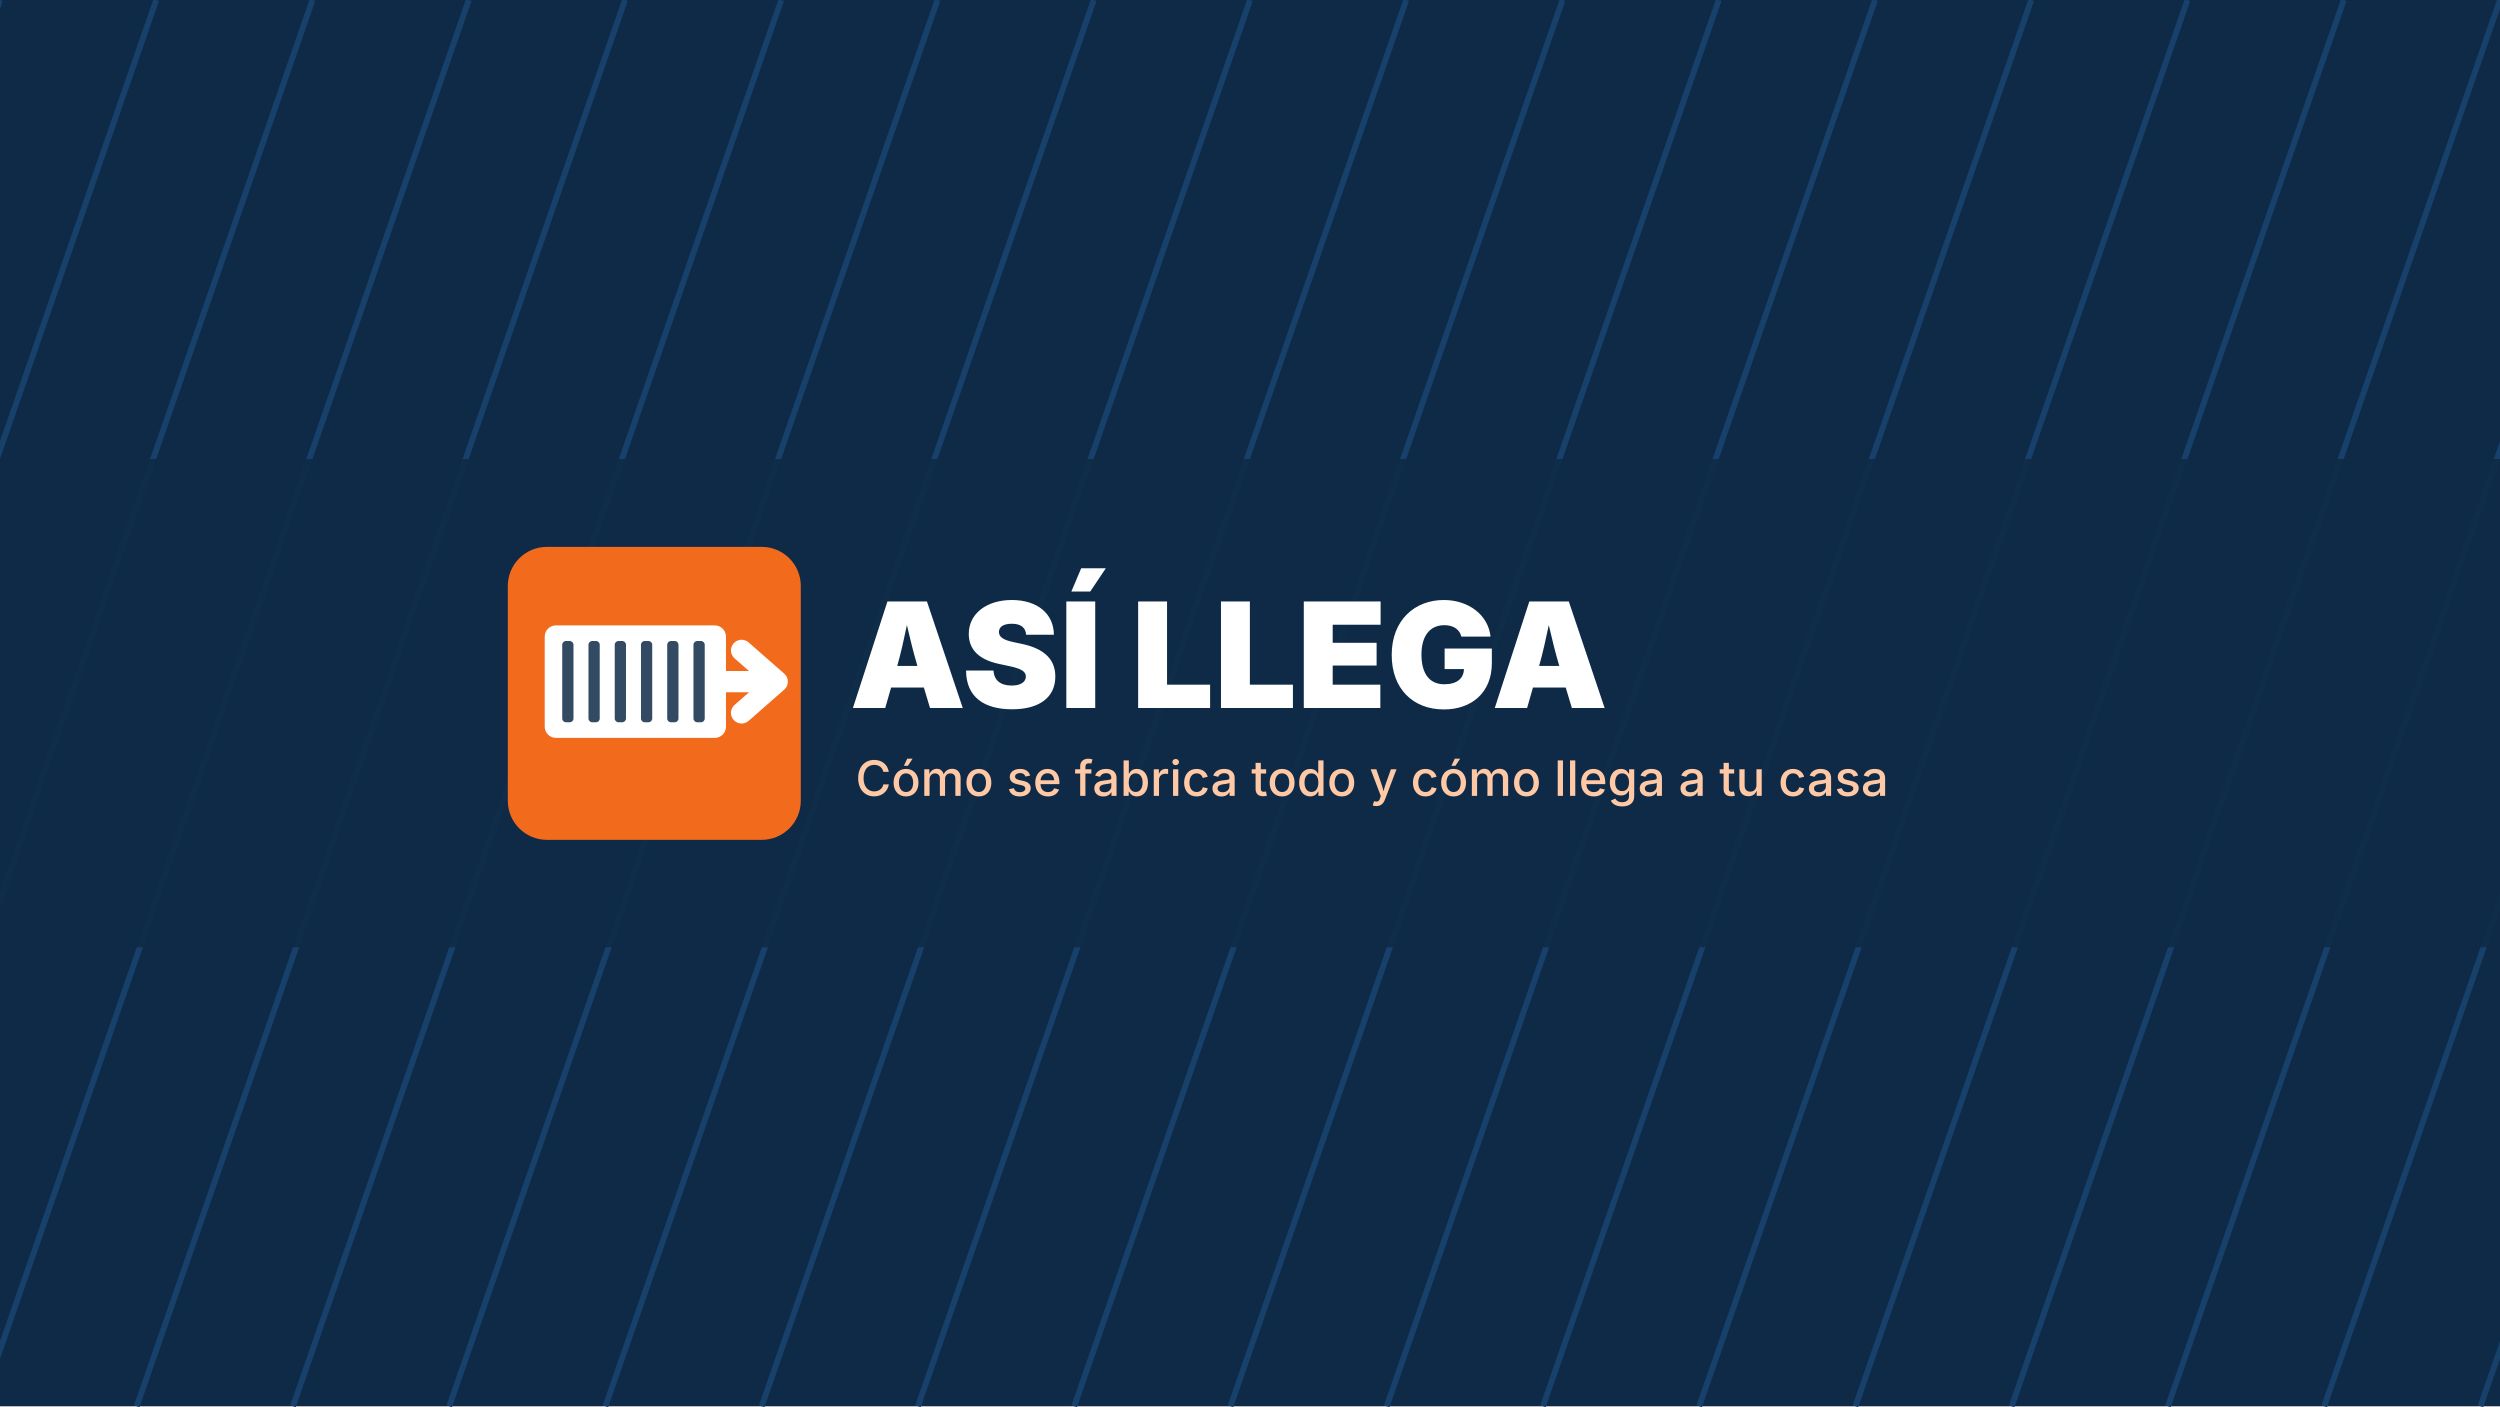
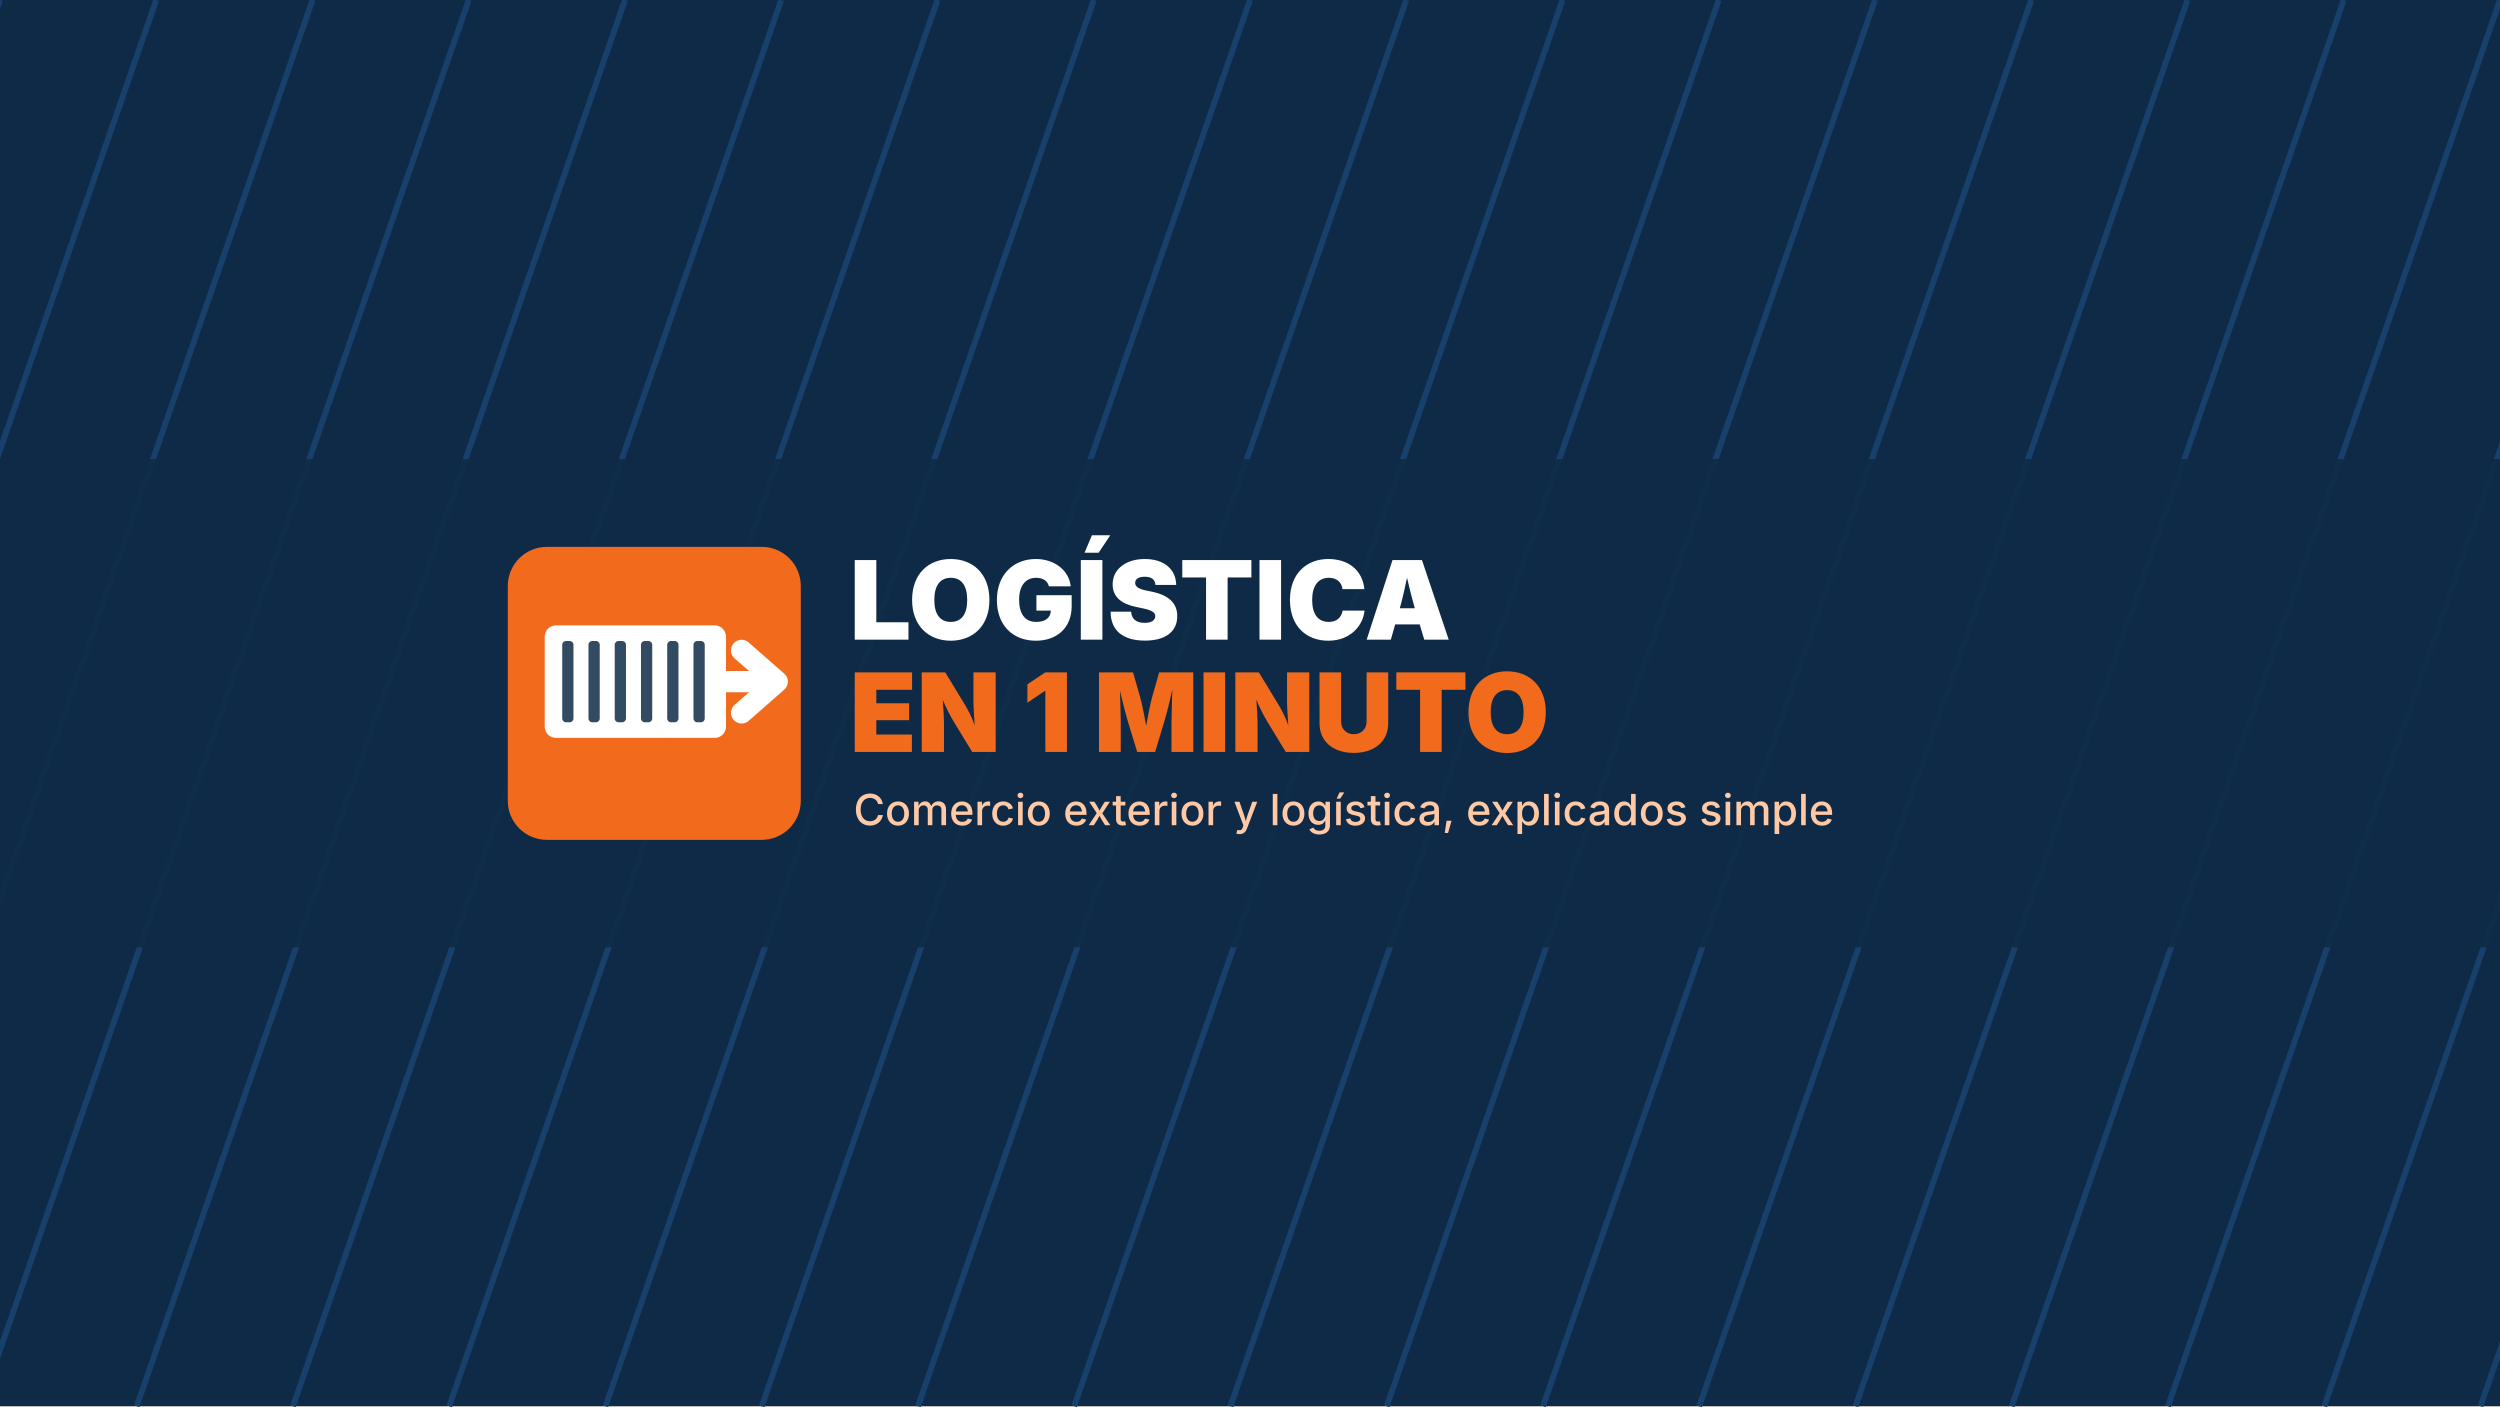
<svg xmlns="http://www.w3.org/2000/svg" width="2560" height="1440" viewBox="0 0 2560 1440">
  <rect width="2560" height="1440" fill="#0E2A47" />
  <g stroke="#17406B" stroke-width="6" fill="none">
    <line x1="0" y1="0" x2="-500" y2="1440" />
    <line x1="160" y1="0" x2="-340" y2="1440" />
    <line x1="320" y1="0" x2="-180" y2="1440" />
    <line x1="480" y1="0" x2="-20" y2="1440" />
    <line x1="640" y1="0" x2="140" y2="1440" />
    <line x1="800" y1="0" x2="300" y2="1440" />
    <line x1="960" y1="0" x2="460" y2="1440" />
    <line x1="1120" y1="0" x2="620" y2="1440" />
    <line x1="1280" y1="0" x2="780" y2="1440" />
    <line x1="1440" y1="0" x2="940" y2="1440" />
    <line x1="1600" y1="0" x2="1100" y2="1440" />
    <line x1="1760" y1="0" x2="1260" y2="1440" />
    <line x1="1920" y1="0" x2="1420" y2="1440" />
    <line x1="2080" y1="0" x2="1580" y2="1440" />
    <line x1="2240" y1="0" x2="1740" y2="1440" />
    <line x1="2400" y1="0" x2="1900" y2="1440" />
    <line x1="2560" y1="0" x2="2060" y2="1440" />
    <line x1="2720" y1="0" x2="2220" y2="1440" />
    <line x1="2880" y1="0" x2="2380" y2="1440" />
    <line x1="3040" y1="0" x2="2540" y2="1440" />
  </g>
  <rect x="0" y="470.0" width="2560" height="500" fill="#0E2A47" opacity="0.92" />
  <rect x="520" y="560" width="300" height="300" rx="40" fill="#F26B1D" />
  <g transform="translate(545,570) scale(0.64)">
    <rect x="20" y="110" width="290" height="180" rx="18" fill="#FFFFFF" />
    <rect x="48" y="135" width="18" height="130" rx="6" fill="#0E2A47" opacity="0.85" />
    <rect x="90" y="135" width="18" height="130" rx="6" fill="#0E2A47" opacity="0.85" />
    <rect x="132" y="135" width="18" height="130" rx="6" fill="#0E2A47" opacity="0.85" />
    <rect x="174" y="135" width="18" height="130" rx="6" fill="#0E2A47" opacity="0.85" />
    <rect x="216" y="135" width="18" height="130" rx="6" fill="#0E2A47" opacity="0.85" />
    <rect x="258" y="135" width="18" height="130" rx="6" fill="#0E2A47" opacity="0.85" />
    <path d="M300 200 H360" stroke="#FFFFFF" stroke-width="34" stroke-linecap="round" />
    <path d="M335 150 L392 200 L335 250" fill="none" stroke="#FFFFFF" stroke-width="34" stroke-linecap="round" stroke-linejoin="round" />
  </g>
-   <text x="870" y="725" font-family="Inter" font-weight="900" font-size="150" fill="#FFFFFF">ASÍ LLEGA</text>
-   <text x="876" y="815" font-family="Inter" font-weight="500" font-size="50" fill="#FFC9A6">Cómo se fabrica todo y cómo llega a tu casa</text>
+   <text x="870" y="655" font-family="Inter" font-weight="900" font-size="112" fill="#FFFFFF">LOGÍSTICA</text>
+   <text x="870" y="770" font-family="Inter" font-weight="900" font-size="112" fill="#F26B1D">EN 1 MINUTO</text>
+   <text x="874" y="845" font-family="Inter" font-weight="500" font-size="44" fill="#FFC9A6">Comercio exterior y logística, explicados simple</text>
</svg>
